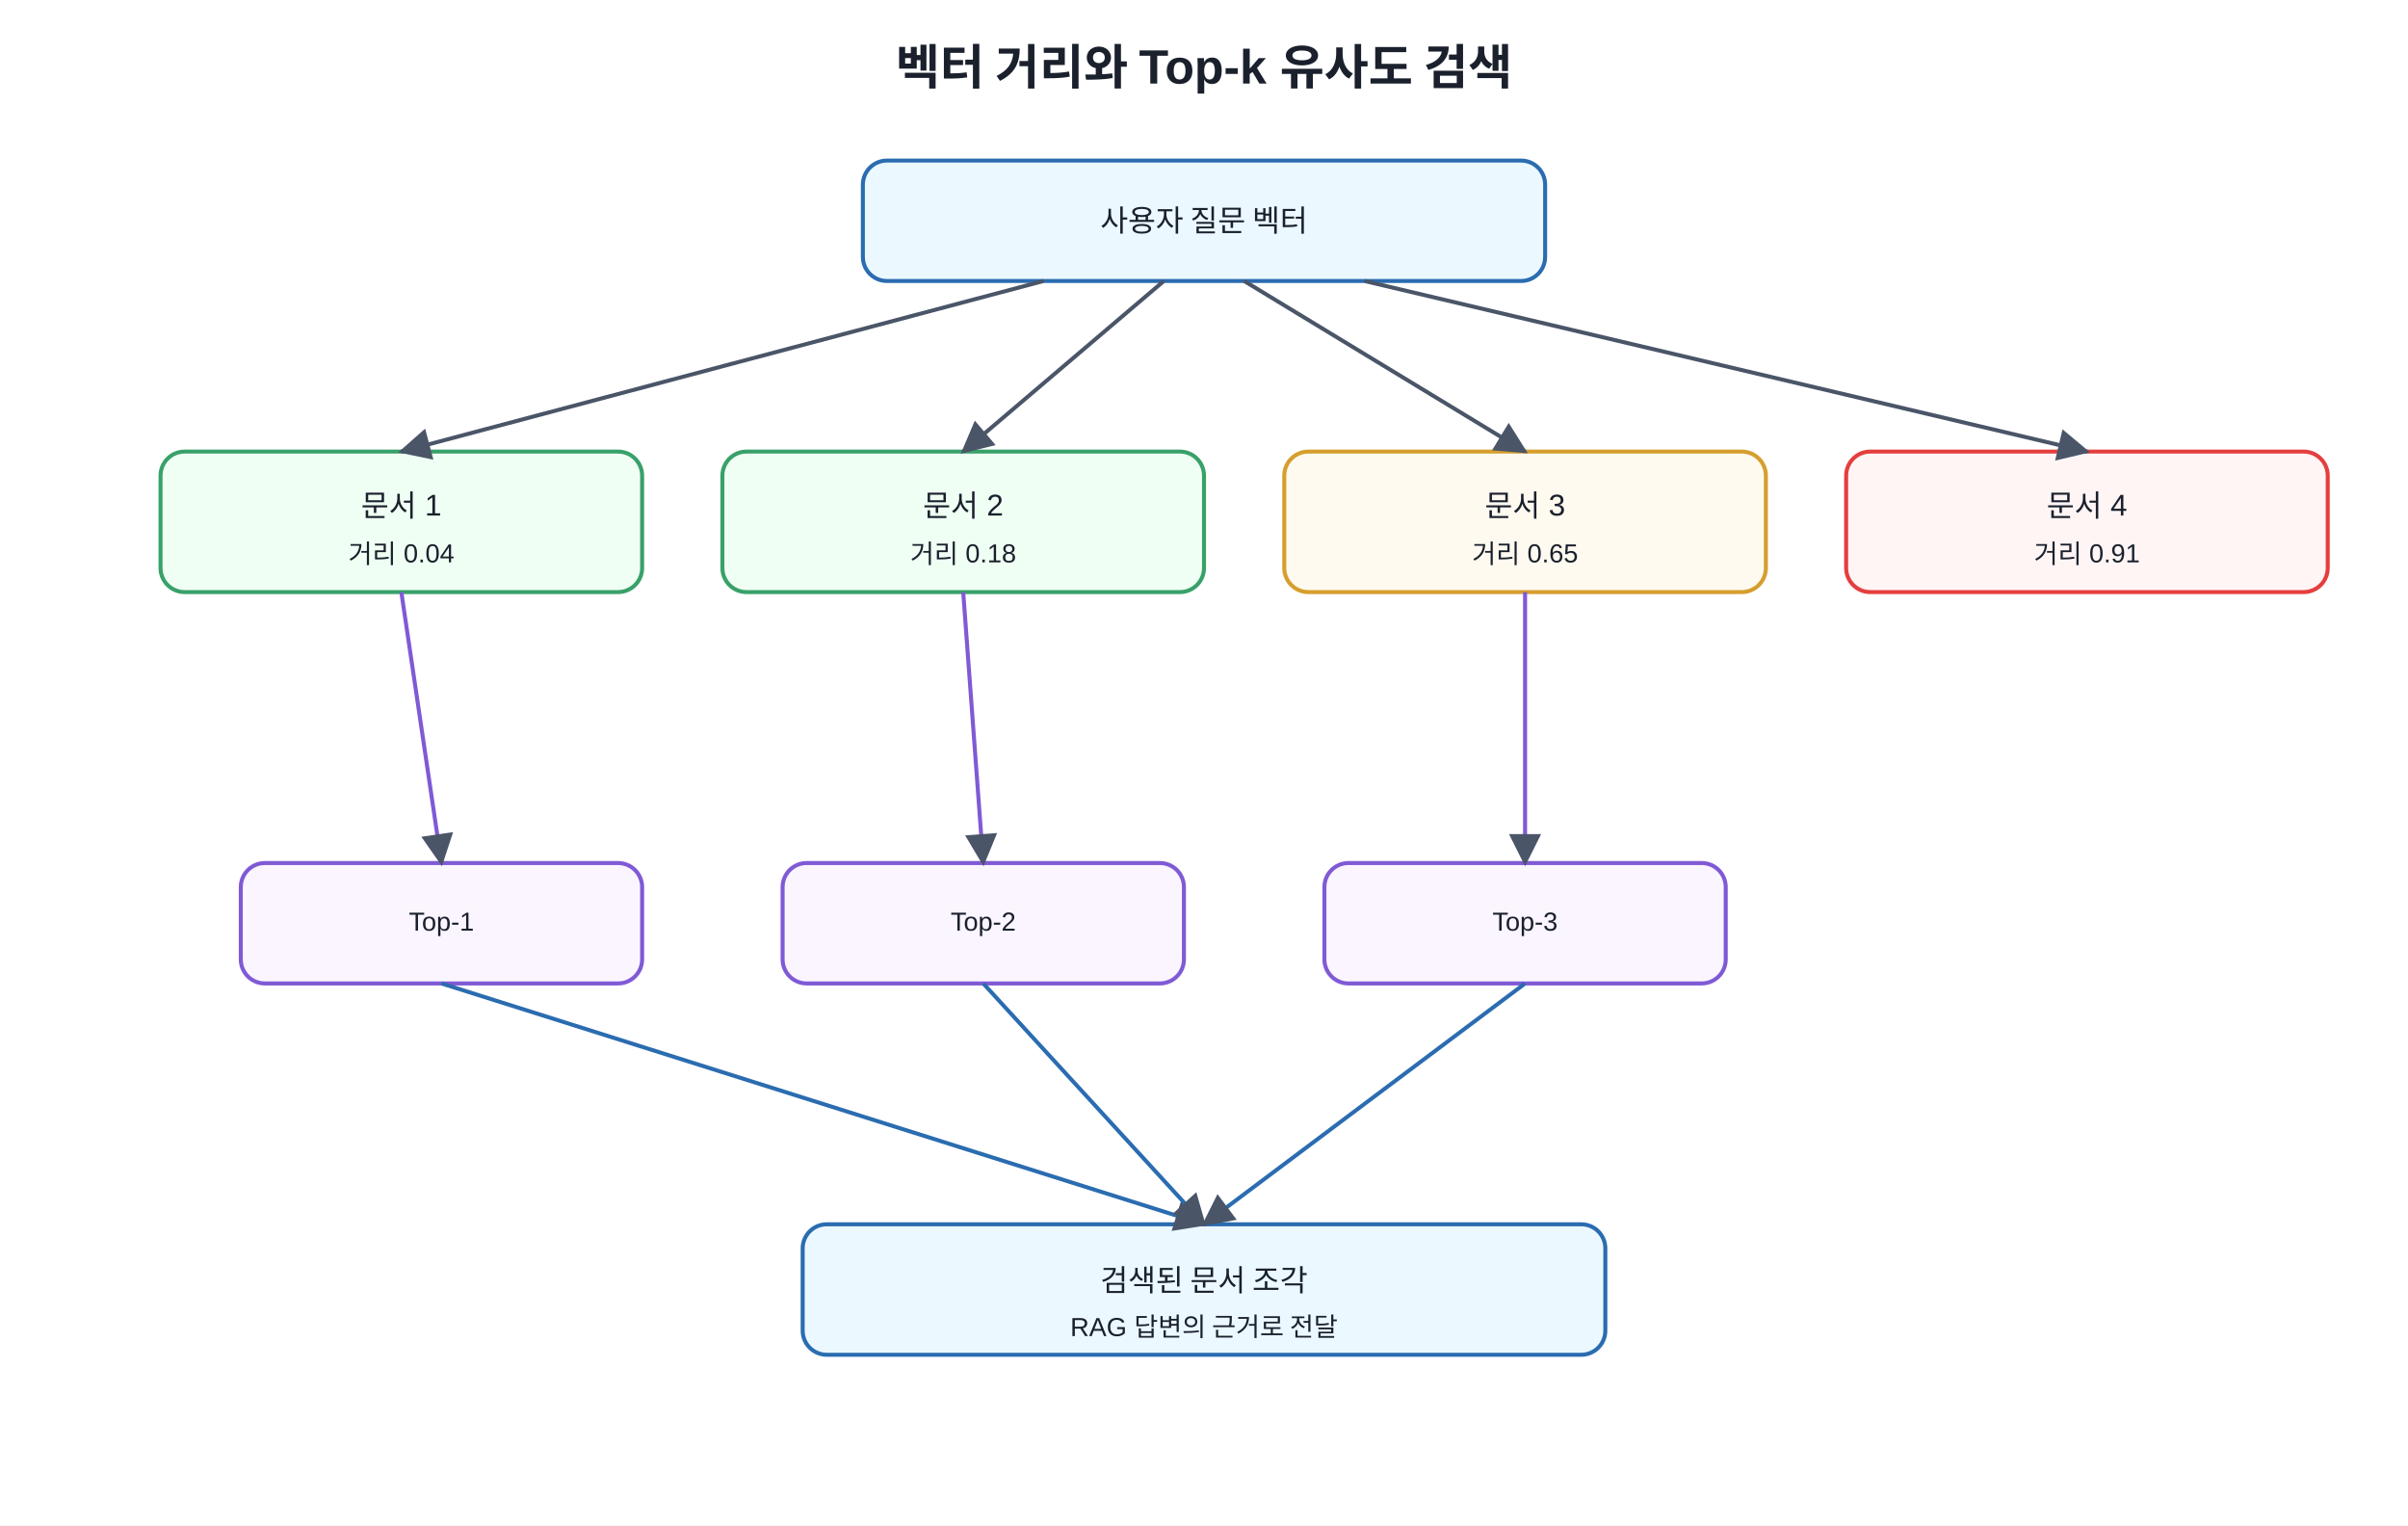
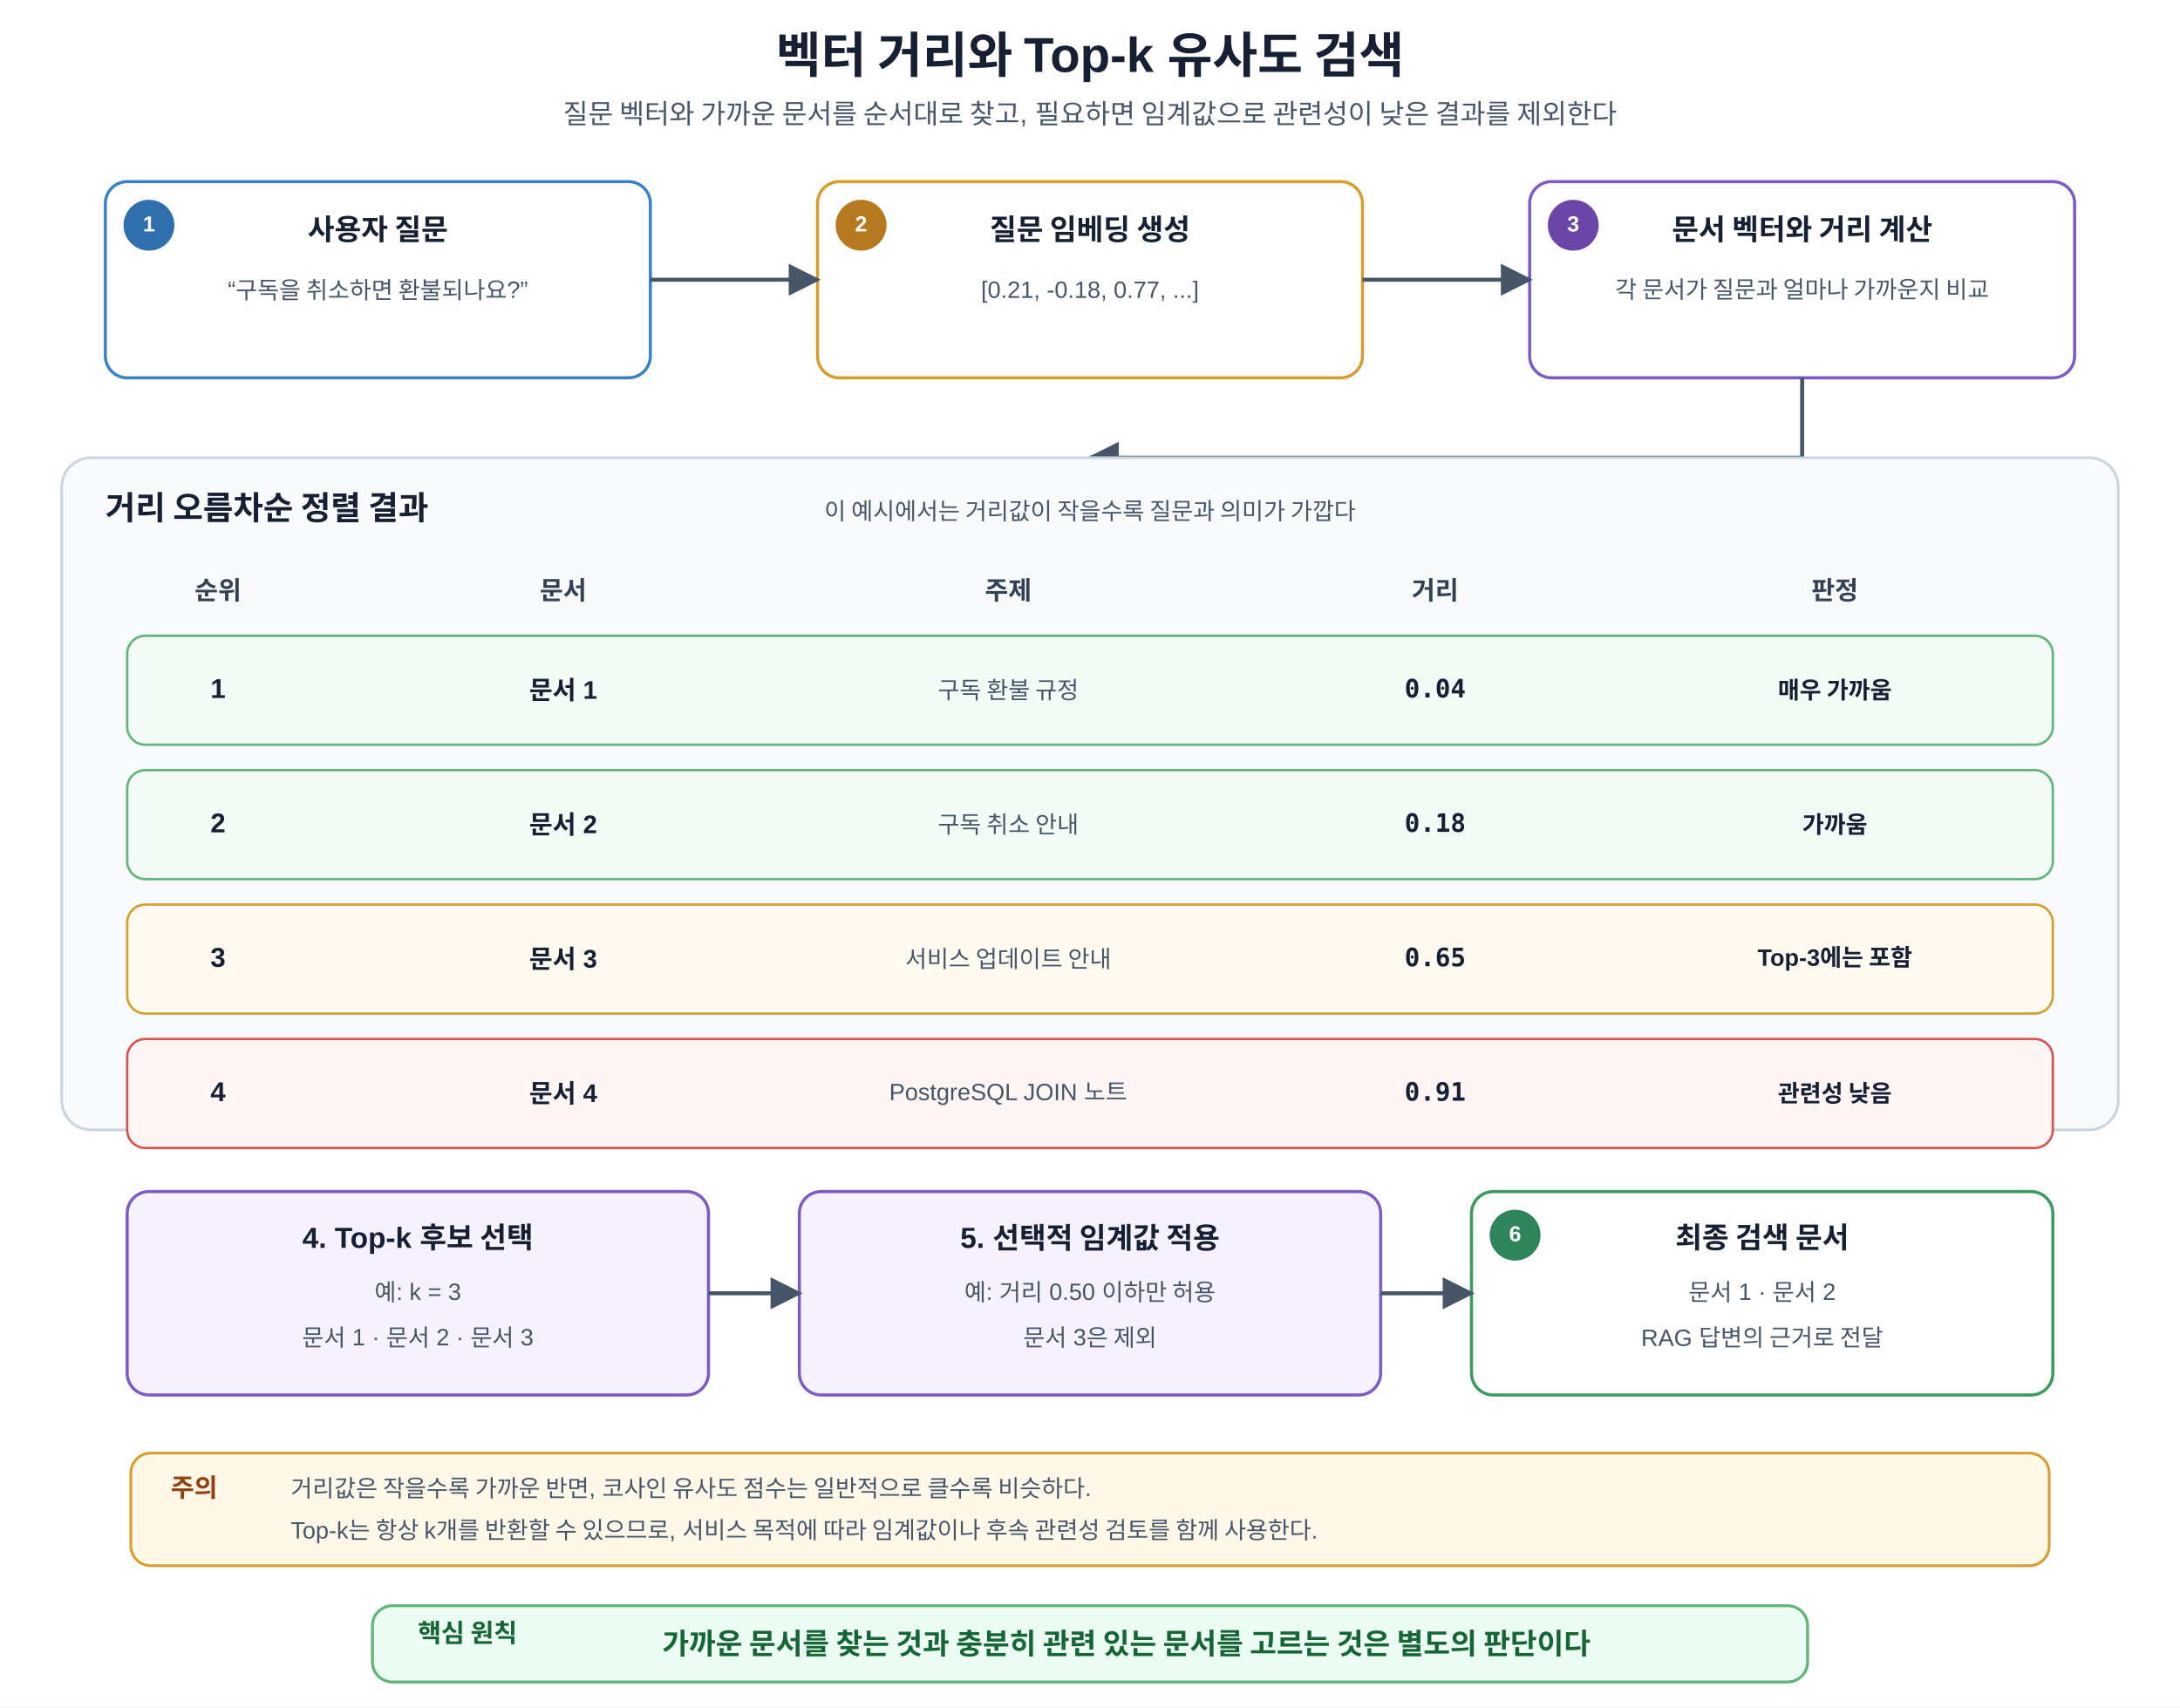
- <svg xmlns="http://www.w3.org/2000/svg" width="1200" height="760" viewBox="0 0 1200 760">
+ <svg xmlns="http://www.w3.org/2000/svg" width="1200" height="940" viewBox="0 0 1200 940" role="img" aria-labelledby="title desc">
  <defs>
-     <marker id="a" viewBox="0 0 10 10" refX="9" refY="5" markerWidth="8" markerHeight="8" orient="auto">
-       <path d="M0 0L10 5L0 10z" fill="#4a5568" />
+     <marker id="arrow" viewBox="0 0 10 10" refX="9" refY="5" markerWidth="8" markerHeight="8" orient="auto">
+       <path d="M 0 0 L 10 5 L 0 10 z" fill="#475569" />
    </marker>
-     <style>text{font-family:Malgun Gothic,Apple SD Gothic Neo,Noto Sans KR,Arial,sans-serif;fill:#1a202c}.t{font-size:24px;font-weight:700}.b{fill:#f7fafc;stroke:#4a5568;stroke-width:2;rx:12}.m{fill:#ebf8ff;stroke:#2b6cb0}.g{fill:#f0fff4;stroke:#38a169}.y{fill:#fffaf0;stroke:#d69e2e}.r{fill:#fff5f5;stroke:#e53e3e}.p{fill:#faf5ff;stroke:#805ad5}.l{font-size:15px;text-anchor:middle;dominant-baseline:middle}.s{font-size:13px;text-anchor:middle;dominant-baseline:middle}</style>
+     <style>
+       text{font-family:Malgun Gothic,Apple SD Gothic Neo,Noto Sans KR,Arial,sans-serif;fill:#172033}
+       .title{font-size:27px;font-weight:700;text-anchor:middle}
+       .subtitle{font-size:15px;text-anchor:middle;fill:#475569}
+       .stage{fill:#fff;stroke-width:1.7;rx:12}
+       .question{stroke:#3b82c4}.embedding{stroke:#d69e2e}.compare{stroke:#7c5cc4}.result{stroke:#3c9a5f}
+       .badge{font-size:12px;font-weight:700;fill:#fff;text-anchor:middle;dominant-baseline:middle}
+       .badge-question{fill:#2f6fad}.badge-embedding{fill:#b7791f}.badge-compare{fill:#6b46a8}.badge-result{fill:#2f855a}
+       .stage-title{font-size:16px;font-weight:700;text-anchor:middle}
+       .stage-sub{font-size:13px;text-anchor:middle;fill:#475569}
+       .arrow{stroke:#475569;stroke-width:2.2;fill:none;marker-end:url(#arrow)}
+       .panel{fill:#f8fafc;stroke:#cbd5e1;stroke-width:1.5;rx:16}
+       .panel-title{font-size:18px;font-weight:700}
+       .header{font-size:14px;font-weight:700;text-anchor:middle;fill:#334155}
+       .row{fill:#fff;stroke:#cbd5e1;stroke-width:1.3;rx:10}
+       .near{fill:#f2fbf5;stroke:#62b47a}.mid{fill:#fffaf0;stroke:#d69e2e}.far{fill:#fff5f5;stroke:#d9534f}
+       .rank{font-size:15px;font-weight:700;text-anchor:middle;dominant-baseline:middle}
+       .doc{font-size:14px;font-weight:700;text-anchor:middle;dominant-baseline:middle}
+       .topic{font-size:13px;text-anchor:middle;dominant-baseline:middle;fill:#475569}
+       .distance{font-family:Consolas,D2Coding,monospace;font-size:14px;font-weight:700;text-anchor:middle;dominant-baseline:middle}
+       .status{font-size:13px;font-weight:700;text-anchor:middle;dominant-baseline:middle}
+       .selected{fill:#f5f1ff;stroke:#7c5cc4;stroke-width:1.7;rx:12}
+       .selected-title{font-size:16px;font-weight:700;text-anchor:middle}
+       .selected-sub{font-size:13px;text-anchor:middle;fill:#475569}
+       .note{fill:#fff8e8;stroke:#d69e2e;stroke-width:1.5;rx:11}
+       .note-title{font-size:14px;font-weight:700;fill:#92400e}
+       .note-text{font-size:13px;fill:#475569}
+       .principle{fill:#ecfdf3;stroke:#62b47a;stroke-width:1.6;rx:11}
+       .principle-label{font-size:14px;font-weight:700;fill:#166534}
+       .principle-text{font-size:16px;font-weight:700;text-anchor:middle;dominant-baseline:middle;fill:#166534}
+     </style>
  </defs>
-   <rect width="100%" height="100%" fill="white" />
-   <text x="600" y="42" text-anchor="middle" class="t">벡터 거리와 Top-k 유사도 검색</text>
-   <rect x="430" y="80" width="340" height="60" class="b m" />
-   <text x="600" y="110" class="l">사용자 질문 벡터</text>
-   <rect x="80" y="225" width="240" height="70" class="b g" />
-   <text x="200" y="252" class="l">문서 1</text>
-   <text x="200" y="276" class="s">거리 0.04</text>
-   <rect x="360" y="225" width="240" height="70" class="b g" />
-   <text x="480" y="252" class="l">문서 2</text>
-   <text x="480" y="276" class="s">거리 0.18</text>
-   <rect x="640" y="225" width="240" height="70" class="b y" />
-   <text x="760" y="252" class="l">문서 3</text>
-   <text x="760" y="276" class="s">거리 0.65</text>
-   <rect x="920" y="225" width="240" height="70" class="b r" />
-   <text x="1040" y="252" class="l">문서 4</text>
-   <text x="1040" y="276" class="s">거리 0.91</text>
-   <rect x="120" y="430" width="200" height="60" class="b p" />
-   <text x="220" y="460" class="s">Top-1</text>
-   <rect x="390" y="430" width="200" height="60" class="b p" />
-   <text x="490" y="460" class="s">Top-2</text>
-   <rect x="660" y="430" width="200" height="60" class="b p" />
-   <text x="760" y="460" class="s">Top-3</text>
-   <rect x="400" y="610" width="400" height="65" class="b m" />
-   <text x="600" y="638" class="l">검색된 문서 조각</text>
-   <text x="600" y="662" class="s">RAG 답변의 근거로 전달</text>
-   <line x1="520" y1="140" x2="200" y2="225" stroke="#4a5568" stroke-width="2" marker-end="url(#a)" />
-   <line x1="580" y1="140" x2="480" y2="225" stroke="#4a5568" stroke-width="2" marker-end="url(#a)" />
-   <line x1="620" y1="140" x2="760" y2="225" stroke="#4a5568" stroke-width="2" marker-end="url(#a)" />
-   <line x1="680" y1="140" x2="1040" y2="225" stroke="#4a5568" stroke-width="2" marker-end="url(#a)" />
-   <line x1="200" y1="295" x2="220" y2="430" stroke="#805ad5" stroke-width="2" marker-end="url(#a)" />
-   <line x1="480" y1="295" x2="490" y2="430" stroke="#805ad5" stroke-width="2" marker-end="url(#a)" />
-   <line x1="760" y1="295" x2="760" y2="430" stroke="#805ad5" stroke-width="2" marker-end="url(#a)" />
-   <line x1="220" y1="490" x2="600" y2="610" stroke="#2b6cb0" stroke-width="2" marker-end="url(#a)" />
-   <line x1="490" y1="490" x2="600" y2="610" stroke="#2b6cb0" stroke-width="2" marker-end="url(#a)" />
-   <line x1="760" y1="490" x2="600" y2="610" stroke="#2b6cb0" stroke-width="2" marker-end="url(#a)" />
+   <rect width="1200" height="940" fill="#fff" />
+   <text x="600" y="40" class="title">벡터 거리와 Top-k 유사도 검색</text>
+   <text x="600" y="68" class="subtitle">질문 벡터와 가까운 문서를 순서대로 찾고, 필요하면 임계값으로 관련성이 낮은 결과를 제외한다</text>
+   <rect x="58" y="100" width="300" height="108" class="stage question" />
+   <circle cx="82" cy="124" r="14" class="badge-question" />
+   <text x="82" y="124" class="badge">1</text>
+   <text x="208" y="132" class="stage-title">사용자 질문</text>
+   <text x="208" y="164" class="stage-sub">“구독을 취소하면 환불되나요?”</text>
+   <rect x="450" y="100" width="300" height="108" class="stage embedding" />
+   <circle cx="474" cy="124" r="14" class="badge-embedding" />
+   <text x="474" y="124" class="badge">2</text>
+   <text x="600" y="132" class="stage-title">질문 임베딩 생성</text>
+   <text x="600" y="164" class="stage-sub">[0.21, -0.18, 0.77, ...]</text>
+   <rect x="842" y="100" width="300" height="108" class="stage compare" />
+   <circle cx="866" cy="124" r="14" class="badge-compare" />
+   <text x="866" y="124" class="badge">3</text>
+   <text x="992" y="132" class="stage-title">문서 벡터와 거리 계산</text>
+   <text x="992" y="164" class="stage-sub">각 문서가 질문과 얼마나 가까운지 비교</text>
+   <path d="M 358 154 H 450" class="arrow" />
+   <path d="M 750 154 H 842" class="arrow" />
+   <path d="M 992 208 V 252 H 600" class="arrow" />
+   <rect x="34" y="252" width="1132" height="370" class="panel" />
+   <text x="58" y="286" class="panel-title">거리 오름차순 정렬 결과</text>
+   <text x="600" y="286" class="stage-sub">이 예시에서는 거리값이 작을수록 질문과 의미가 가깝다</text>
+   <text x="120" y="330" class="header">순위</text>
+   <text x="310" y="330" class="header">문서</text>
+   <text x="555" y="330" class="header">주제</text>
+   <text x="790" y="330" class="header">거리</text>
+   <text x="1010" y="330" class="header">판정</text>
+   <rect x="70" y="350" width="1060" height="60" class="row near" />
+   <text x="120" y="380" class="rank">1</text>
+   <text x="310" y="380" class="doc">문서 1</text>
+   <text x="555" y="380" class="topic">구독 환불 규정</text>
+   <text x="790" y="380" class="distance">0.04</text>
+   <text x="1010" y="380" class="status" fill="#166534">매우 가까움</text>
+   <rect x="70" y="424" width="1060" height="60" class="row near" />
+   <text x="120" y="454" class="rank">2</text>
+   <text x="310" y="454" class="doc">문서 2</text>
+   <text x="555" y="454" class="topic">구독 취소 안내</text>
+   <text x="790" y="454" class="distance">0.18</text>
+   <text x="1010" y="454" class="status" fill="#166534">가까움</text>
+   <rect x="70" y="498" width="1060" height="60" class="row mid" />
+   <text x="120" y="528" class="rank">3</text>
+   <text x="310" y="528" class="doc">문서 3</text>
+   <text x="555" y="528" class="topic">서비스 업데이트 안내</text>
+   <text x="790" y="528" class="distance">0.65</text>
+   <text x="1010" y="528" class="status" fill="#92400e">Top-3에는 포함</text>
+   <rect x="70" y="572" width="1060" height="60" class="row far" />
+   <text x="120" y="602" class="rank">4</text>
+   <text x="310" y="602" class="doc">문서 4</text>
+   <text x="555" y="602" class="topic">PostgreSQL JOIN 노트</text>
+   <text x="790" y="602" class="distance">0.91</text>
+   <text x="1010" y="602" class="status" fill="#b42318">관련성 낮음</text>
+   <rect x="70" y="656" width="320" height="112" class="selected" />
+   <text x="230" y="687" class="selected-title">4. Top-k 후보 선택</text>
+   <text x="230" y="716" class="selected-sub">예: k = 3</text>
+   <text x="230" y="741" class="selected-sub">문서 1 · 문서 2 · 문서 3</text>
+   <rect x="440" y="656" width="320" height="112" class="selected" />
+   <text x="600" y="687" class="selected-title">5. 선택적 임계값 적용</text>
+   <text x="600" y="716" class="selected-sub">예: 거리 0.50 이하만 허용</text>
+   <text x="600" y="741" class="selected-sub">문서 3은 제외</text>
+   <rect x="810" y="656" width="320" height="112" class="stage result" />
+   <circle cx="834" cy="680" r="14" class="badge-result" />
+   <text x="834" y="680" class="badge">6</text>
+   <text x="970" y="687" class="selected-title">최종 검색 문서</text>
+   <text x="970" y="716" class="selected-sub">문서 1 · 문서 2</text>
+   <text x="970" y="741" class="selected-sub">RAG 답변의 근거로 전달</text>
+   <path d="M 390 712 H 440" class="arrow" />
+   <path d="M 760 712 H 810" class="arrow" />
+   <rect x="72" y="800" width="1056" height="62" class="note" />
+   <text x="94" y="824" class="note-title">주의</text>
+   <text x="160" y="824" class="note-text">거리값은 작을수록 가까운 반면, 코사인 유사도 점수는 일반적으로 클수록 비슷하다.</text>
+   <text x="160" y="847" class="note-text">Top-k는 항상 k개를 반환할 수 있으므로, 서비스 목적에 따라 임계값이나 후속 관련성 검토를 함께 사용한다.</text>
+   <rect x="205" y="884" width="790" height="42" class="principle" />
+   <text x="230" y="904" class="principle-label">핵심 원칙</text>
+   <text x="620" y="905" class="principle-text">가까운 문서를 찾는 것과 충분히 관련 있는 문서를 고르는 것은 별도의 판단이다</text>
</svg>
